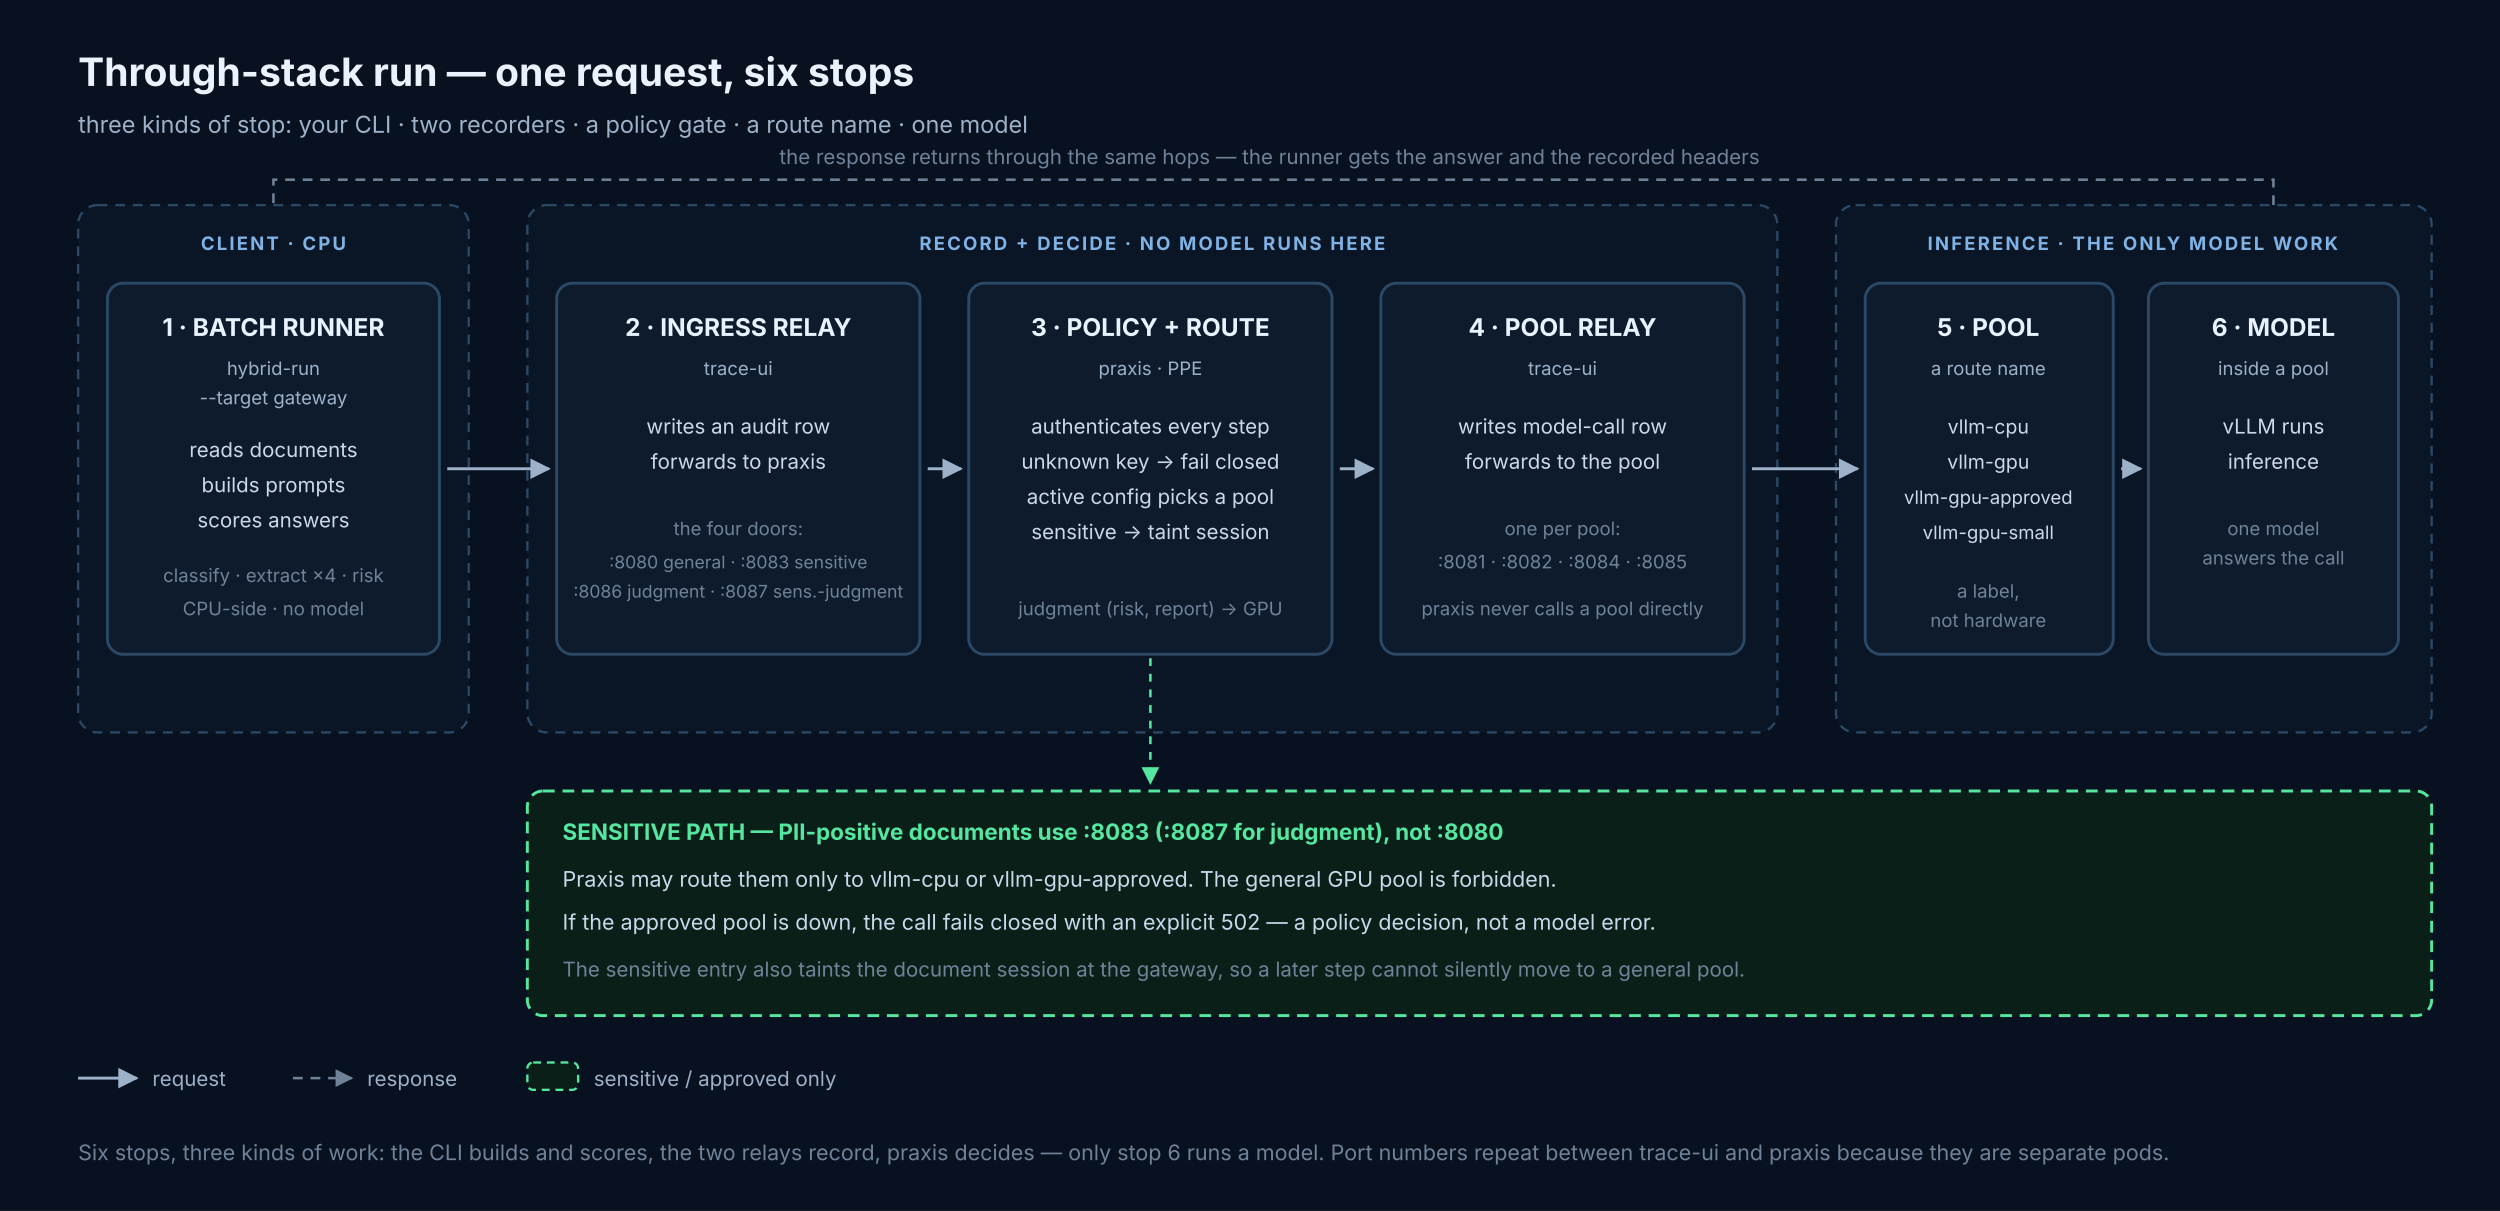
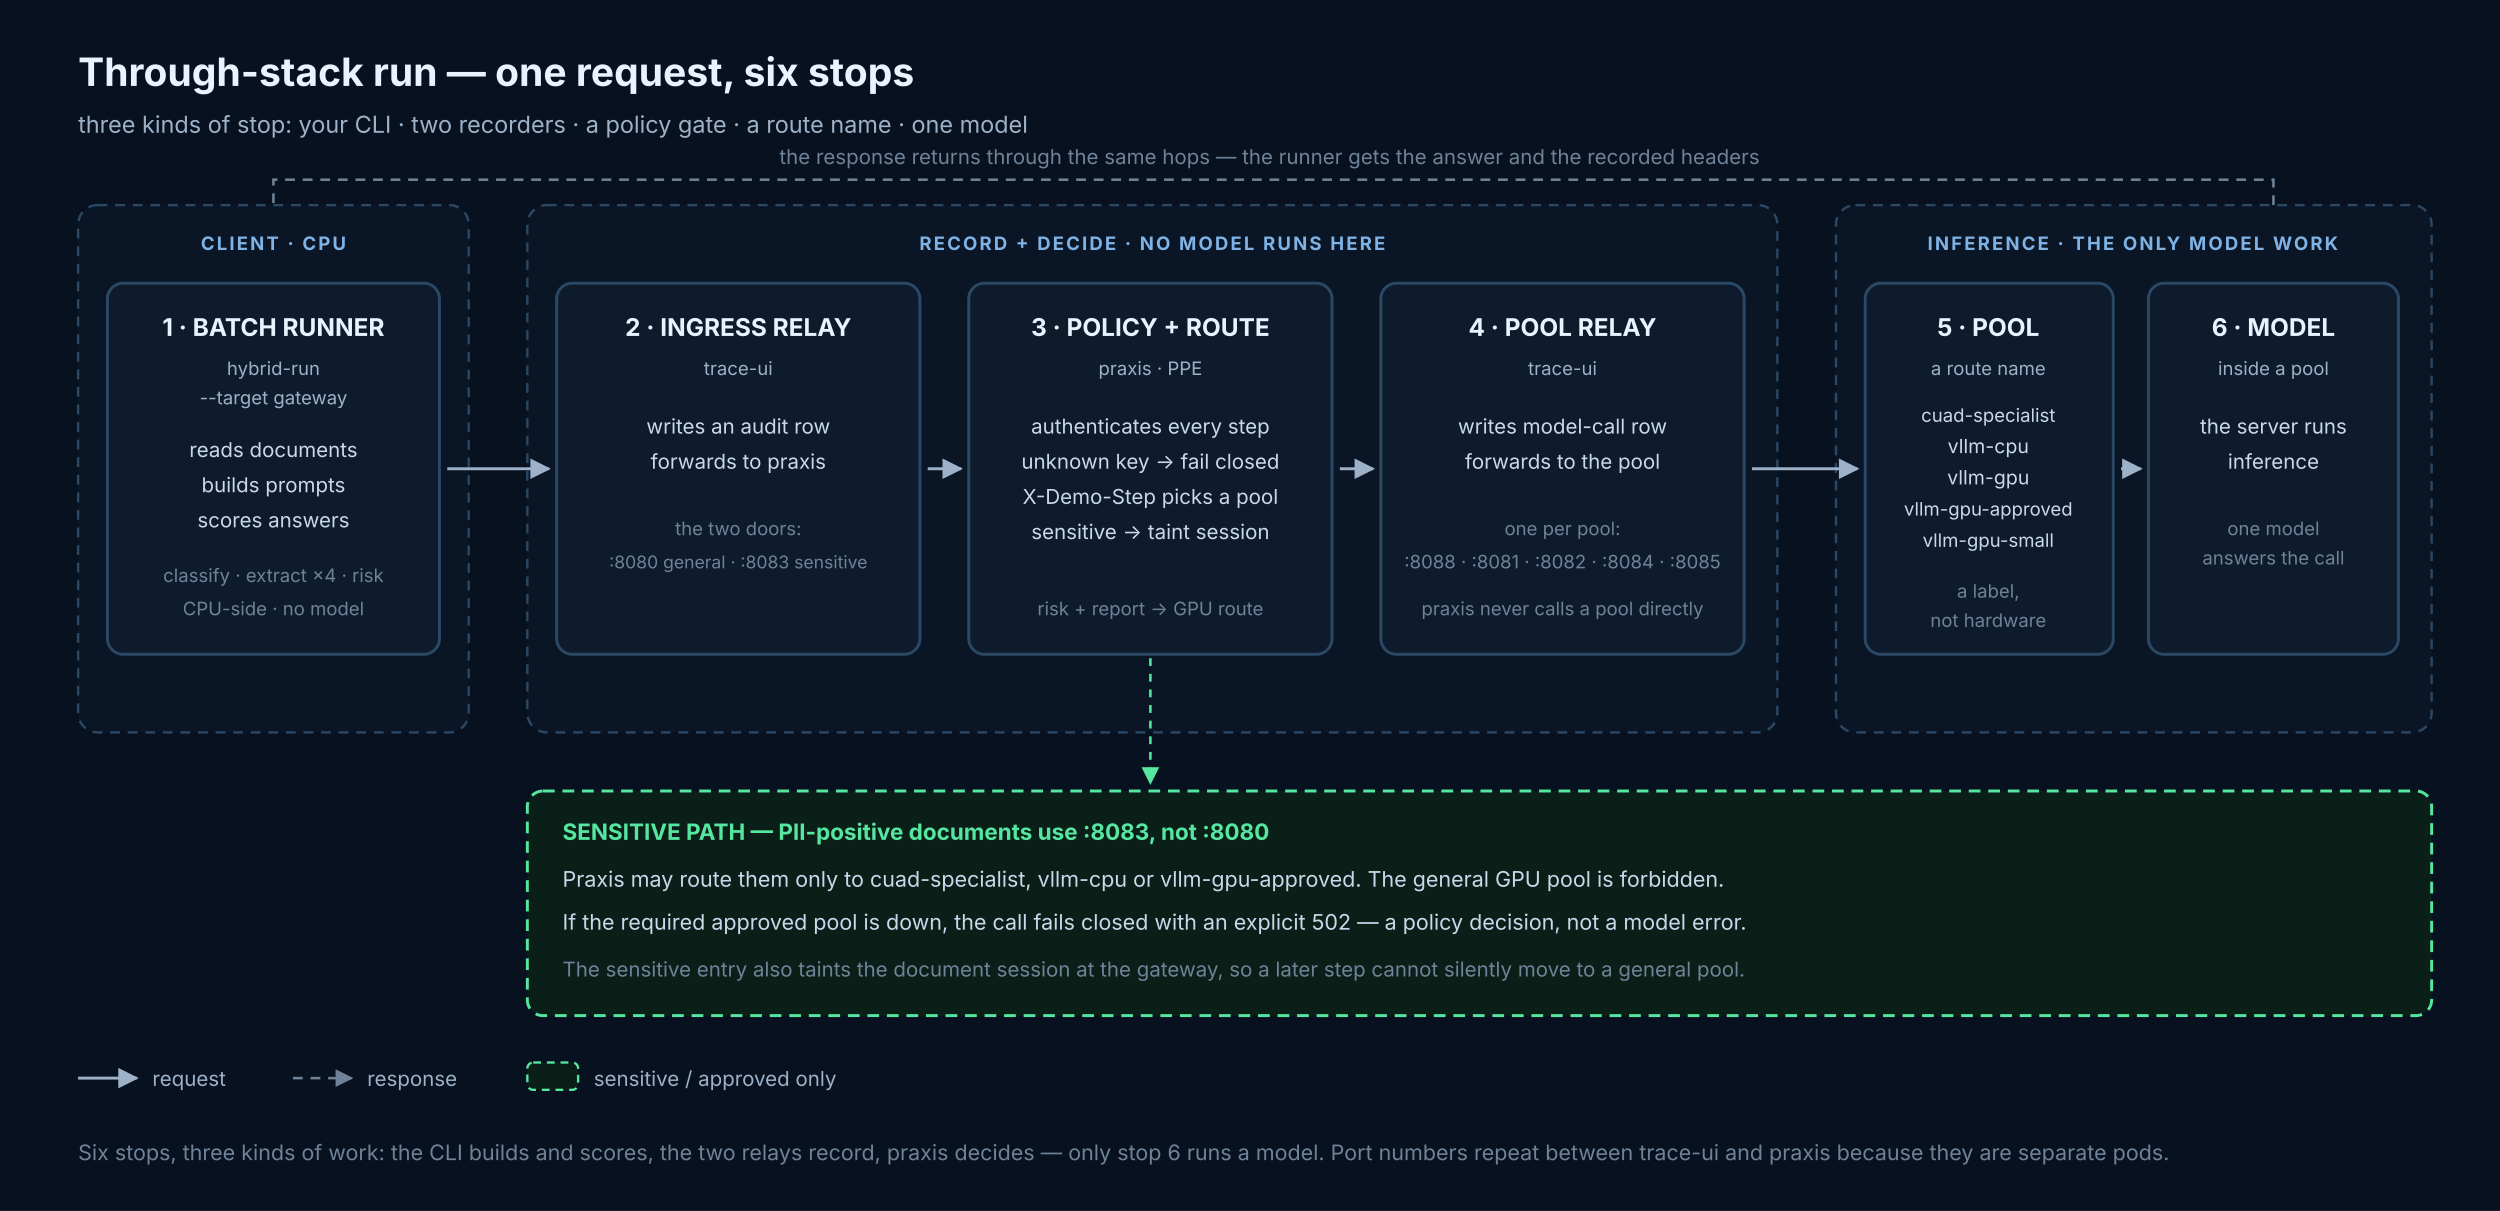
<svg xmlns="http://www.w3.org/2000/svg" width="1280" height="620" viewBox="0 0 1280 620" font-family="Inter, ui-sans-serif, system-ui, sans-serif" role="img" aria-labelledby="t d">
  <defs>
    <marker id="arrow" viewBox="0 0 10 10" refX="9" refY="5" markerWidth="7" markerHeight="7" orient="auto-start-reverse">
      <path d="M 0 0 L 10 5 L 0 10 z" fill="#9db1c8" />
    </marker>
    <marker id="arrow-green" viewBox="0 0 10 10" refX="9" refY="5" markerWidth="7" markerHeight="7" orient="auto-start-reverse">
      <path d="M 0 0 L 10 5 L 0 10 z" fill="#55e6a0" />
    </marker>
    <marker id="arrow-dim" viewBox="0 0 10 10" refX="9" refY="5" markerWidth="7" markerHeight="7" orient="auto-start-reverse">
      <path d="M 0 0 L 10 5 L 0 10 z" fill="#6f8298" />
    </marker>
  </defs>
  <rect width="1280" height="620" fill="#07111f" />
  <text x="40" y="44" font-size="20" font-weight="700" fill="#e9f2ff">Through-stack run — one request, six stops</text>
  <text x="40" y="68" font-size="12" fill="#9db1c8">three kinds of stop: your CLI · two recorders · a policy gate · a route name · one model</text>
  <path d="M 1164 141 L 1164 92 L 140 92 L 140 139" fill="none" stroke="#6f8298" stroke-width="1.3" stroke-dasharray="5 4" marker-end="url(#arrow-dim)" />
  <text x="650" y="84" font-size="10.5" fill="#6f8298" text-anchor="middle">the response returns through the same hops — the runner gets the answer and the recorded headers</text>
  <rect x="40" y="105" width="200" height="270" rx="10" fill="#0a1626" stroke="#2b4865" stroke-width="1.2" stroke-dasharray="5 4" />
  <text x="140" y="128" font-size="9.5" font-weight="700" letter-spacing="1.1" fill="#7fb2e5" text-anchor="middle">CLIENT · CPU</text>
  <rect x="55" y="145" width="170" height="190" rx="8" fill="#0d1b2d" stroke="#2b4865" stroke-width="1.5" />
  <text x="140" y="172" font-size="12.5" font-weight="700" fill="#e9f2ff" text-anchor="middle">1 · BATCH RUNNER</text>
  <text x="140" y="192" font-size="9.5" fill="#9db1c8" text-anchor="middle">hybrid-run</text>
  <text x="140" y="207" font-size="9.5" fill="#9db1c8" text-anchor="middle">--target gateway</text>
  <text x="140" y="234" font-size="10.5" fill="#c9d8ea" text-anchor="middle">reads documents</text>
  <text x="140" y="252" font-size="10.5" fill="#c9d8ea" text-anchor="middle">builds prompts</text>
  <text x="140" y="270" font-size="10.5" fill="#c9d8ea" text-anchor="middle">scores answers</text>
  <text x="140" y="298" font-size="9.5" fill="#6f8298" text-anchor="middle">classify · extract ×4 · risk</text>
  <text x="140" y="315" font-size="9.5" fill="#6f8298" text-anchor="middle">CPU-side · no model</text>
  <rect x="270" y="105" width="640" height="270" rx="10" fill="#0a1626" stroke="#2b4865" stroke-width="1.2" stroke-dasharray="5 4" />
  <text x="590" y="128" font-size="9.5" font-weight="700" letter-spacing="1.1" fill="#7fb2e5" text-anchor="middle">RECORD + DECIDE · NO MODEL RUNS HERE</text>
  <rect x="285" y="145" width="186" height="190" rx="8" fill="#0d1b2d" stroke="#2b4865" stroke-width="1.5" />
  <text x="378" y="172" font-size="12.5" font-weight="700" fill="#e9f2ff" text-anchor="middle">2 · INGRESS RELAY</text>
  <text x="378" y="192" font-size="9.5" fill="#9db1c8" text-anchor="middle">trace-ui</text>
  <text x="378" y="222" font-size="10.5" fill="#c9d8ea" text-anchor="middle">writes an audit row</text>
  <text x="378" y="240" font-size="10.5" fill="#c9d8ea" text-anchor="middle">forwards to praxis</text>
-   <text x="378" y="274" font-size="9.5" fill="#6f8298" text-anchor="middle">the four doors:</text>
+   <text x="378" y="274" font-size="9.5" fill="#6f8298" text-anchor="middle">the two doors:</text>
  <text x="378" y="291" font-size="9" fill="#6f8298" text-anchor="middle">:8080 general · :8083 sensitive</text>
-   <text x="378" y="306" font-size="9" fill="#6f8298" text-anchor="middle">:8086 judgment · :8087 sens.-judgment</text>
  <rect x="496" y="145" width="186" height="190" rx="8" fill="#0d1b2d" stroke="#2b4865" stroke-width="1.5" />
  <text x="589" y="172" font-size="12.5" font-weight="700" fill="#e9f2ff" text-anchor="middle">3 · POLICY + ROUTE</text>
  <text x="589" y="192" font-size="9.5" fill="#9db1c8" text-anchor="middle">praxis · PPE</text>
  <text x="589" y="222" font-size="10.5" fill="#c9d8ea" text-anchor="middle">authenticates every step</text>
  <text x="589" y="240" font-size="10.5" fill="#c9d8ea" text-anchor="middle">unknown key → fail closed</text>
-   <text x="589" y="258" font-size="10.5" fill="#c9d8ea" text-anchor="middle">active config picks a pool</text>
+   <text x="589" y="258" font-size="10.5" fill="#c9d8ea" text-anchor="middle">X-Demo-Step picks a pool</text>
  <text x="589" y="276" font-size="10.5" fill="#c9d8ea" text-anchor="middle">sensitive → taint session</text>
-   <text x="589" y="315" font-size="9.5" fill="#6f8298" text-anchor="middle">judgment (risk, report) → GPU</text>
+   <text x="589" y="315" font-size="9.5" fill="#6f8298" text-anchor="middle">risk + report → GPU route</text>
  <rect x="707" y="145" width="186" height="190" rx="8" fill="#0d1b2d" stroke="#2b4865" stroke-width="1.5" />
  <text x="800" y="172" font-size="12.5" font-weight="700" fill="#e9f2ff" text-anchor="middle">4 · POOL RELAY</text>
  <text x="800" y="192" font-size="9.5" fill="#9db1c8" text-anchor="middle">trace-ui</text>
  <text x="800" y="222" font-size="10.5" fill="#c9d8ea" text-anchor="middle">writes model-call row</text>
  <text x="800" y="240" font-size="10.5" fill="#c9d8ea" text-anchor="middle">forwards to the pool</text>
  <text x="800" y="274" font-size="9.5" fill="#6f8298" text-anchor="middle">one per pool:</text>
-   <text x="800" y="291" font-size="9.5" fill="#6f8298" text-anchor="middle">:8081 · :8082 · :8084 · :8085</text>
+   <text x="800" y="291" font-size="9.5" fill="#6f8298" text-anchor="middle">:8088 · :8081 · :8082 · :8084 · :8085</text>
  <text x="800" y="315" font-size="9.5" fill="#6f8298" text-anchor="middle">praxis never calls a pool directly</text>
  <rect x="940" y="105" width="305" height="270" rx="10" fill="#0a1626" stroke="#2b4865" stroke-width="1.2" stroke-dasharray="5 4" />
  <text x="1092" y="128" font-size="9.5" font-weight="700" letter-spacing="1.1" fill="#7fb2e5" text-anchor="middle">INFERENCE · THE ONLY MODEL WORK</text>
  <rect x="955" y="145" width="127" height="190" rx="8" fill="#0d1b2d" stroke="#2b4865" stroke-width="1.5" />
  <text x="1018" y="172" font-size="12.5" font-weight="700" fill="#e9f2ff" text-anchor="middle">5 · POOL</text>
  <text x="1018" y="192" font-size="9.5" fill="#9db1c8" text-anchor="middle">a route name</text>
-   <text x="1018" y="222" font-size="10" fill="#c9d8ea" text-anchor="middle">vllm-cpu</text>
-   <text x="1018" y="240" font-size="10" fill="#c9d8ea" text-anchor="middle">vllm-gpu</text>
-   <text x="1018" y="258" font-size="9.5" fill="#c9d8ea" text-anchor="middle">vllm-gpu-approved</text>
-   <text x="1018" y="276" font-size="9.5" fill="#c9d8ea" text-anchor="middle">vllm-gpu-small</text>
+   <text x="1018" y="216" font-size="9.5" fill="#c9d8ea" text-anchor="middle">cuad-specialist</text>
+   <text x="1018" y="232" font-size="10" fill="#c9d8ea" text-anchor="middle">vllm-cpu</text>
+   <text x="1018" y="248" font-size="10" fill="#c9d8ea" text-anchor="middle">vllm-gpu</text>
+   <text x="1018" y="264" font-size="9.5" fill="#c9d8ea" text-anchor="middle">vllm-gpu-approved</text>
+   <text x="1018" y="280" font-size="9.5" fill="#c9d8ea" text-anchor="middle">vllm-gpu-small</text>
  <text x="1018" y="306" font-size="9.5" fill="#6f8298" text-anchor="middle">a label,</text>
  <text x="1018" y="321" font-size="9.5" fill="#6f8298" text-anchor="middle">not hardware</text>
  <rect x="1100" y="145" width="128" height="190" rx="8" fill="#0d1b2d" stroke="#2b4865" stroke-width="1.5" />
  <text x="1164" y="172" font-size="12.5" font-weight="700" fill="#e9f2ff" text-anchor="middle">6 · MODEL</text>
  <text x="1164" y="192" font-size="9.5" fill="#9db1c8" text-anchor="middle">inside a pool</text>
-   <text x="1164" y="222" font-size="10.5" fill="#c9d8ea" text-anchor="middle">vLLM runs</text>
+   <text x="1164" y="222" font-size="10.5" fill="#c9d8ea" text-anchor="middle">the server runs</text>
  <text x="1164" y="240" font-size="10.5" fill="#c9d8ea" text-anchor="middle">inference</text>
  <text x="1164" y="274" font-size="9.5" fill="#6f8298" text-anchor="middle">one model</text>
  <text x="1164" y="289" font-size="9.5" fill="#6f8298" text-anchor="middle">answers the call</text>
  <line x1="229" y1="240" x2="281" y2="240" stroke="#9db1c8" stroke-width="1.5" marker-end="url(#arrow)" />
  <line x1="475" y1="240" x2="492" y2="240" stroke="#9db1c8" stroke-width="1.5" marker-end="url(#arrow)" />
  <line x1="686" y1="240" x2="703" y2="240" stroke="#9db1c8" stroke-width="1.5" marker-end="url(#arrow)" />
  <line x1="897" y1="240" x2="951" y2="240" stroke="#9db1c8" stroke-width="1.5" marker-end="url(#arrow)" />
  <line x1="1086" y1="240" x2="1096" y2="240" stroke="#9db1c8" stroke-width="1.5" marker-end="url(#arrow)" />
  <rect x="270" y="405" width="975" height="115" rx="8" fill="#0a1f18" stroke="#55e6a0" stroke-width="1.5" stroke-dasharray="6 4" />
-   <text x="288" y="430" font-size="11.5" font-weight="700" fill="#55e6a0">SENSITIVE PATH — PII-positive documents use :8083 (:8087 for judgment), not :8080</text>
-   <text x="288" y="454" font-size="11" fill="#c9d8ea">Praxis may route them only to vllm-cpu or vllm-gpu-approved. The general GPU pool is forbidden.</text>
-   <text x="288" y="476" font-size="11" fill="#c9d8ea">If the approved pool is down, the call fails closed with an explicit 502 — a policy decision, not a model error.</text>
+   <text x="288" y="430" font-size="11.5" font-weight="700" fill="#55e6a0">SENSITIVE PATH — PII-positive documents use :8083, not :8080</text>
+   <text x="288" y="454" font-size="11" fill="#c9d8ea">Praxis may route them only to cuad-specialist, vllm-cpu or vllm-gpu-approved. The general GPU pool is forbidden.</text>
+   <text x="288" y="476" font-size="11" fill="#c9d8ea">If the required approved pool is down, the call fails closed with an explicit 502 — a policy decision, not a model error.</text>
  <text x="288" y="500" font-size="10.5" fill="#6f8298">The sensitive entry also taints the document session at the gateway, so a later step cannot silently move to a general pool.</text>
  <line x1="589" y1="337" x2="589" y2="401" stroke="#55e6a0" stroke-width="1.3" stroke-dasharray="4 4" marker-end="url(#arrow-green)" />
  <line x1="40" y1="552" x2="70" y2="552" stroke="#9db1c8" stroke-width="1.5" marker-end="url(#arrow)" />
  <text x="78" y="556" font-size="10.5" fill="#9db1c8">request</text>
  <line x1="150" y1="552" x2="180" y2="552" stroke="#6f8298" stroke-width="1.3" stroke-dasharray="5 4" marker-end="url(#arrow-dim)" />
  <text x="188" y="556" font-size="10.5" fill="#9db1c8">response</text>
  <rect x="270" y="544" width="26" height="14" rx="3" fill="#0a1f18" stroke="#55e6a0" stroke-width="1.2" stroke-dasharray="4 3" />
  <text x="304" y="556" font-size="10.5" fill="#9db1c8">sensitive / approved only</text>
  <text x="40" y="594" font-size="11" fill="#6f8298">Six stops, three kinds of work: the CLI builds and scores, the two relays record, praxis decides — only stop 6 runs a model. Port numbers repeat between trace-ui and praxis because they are separate pods.</text>
</svg>
